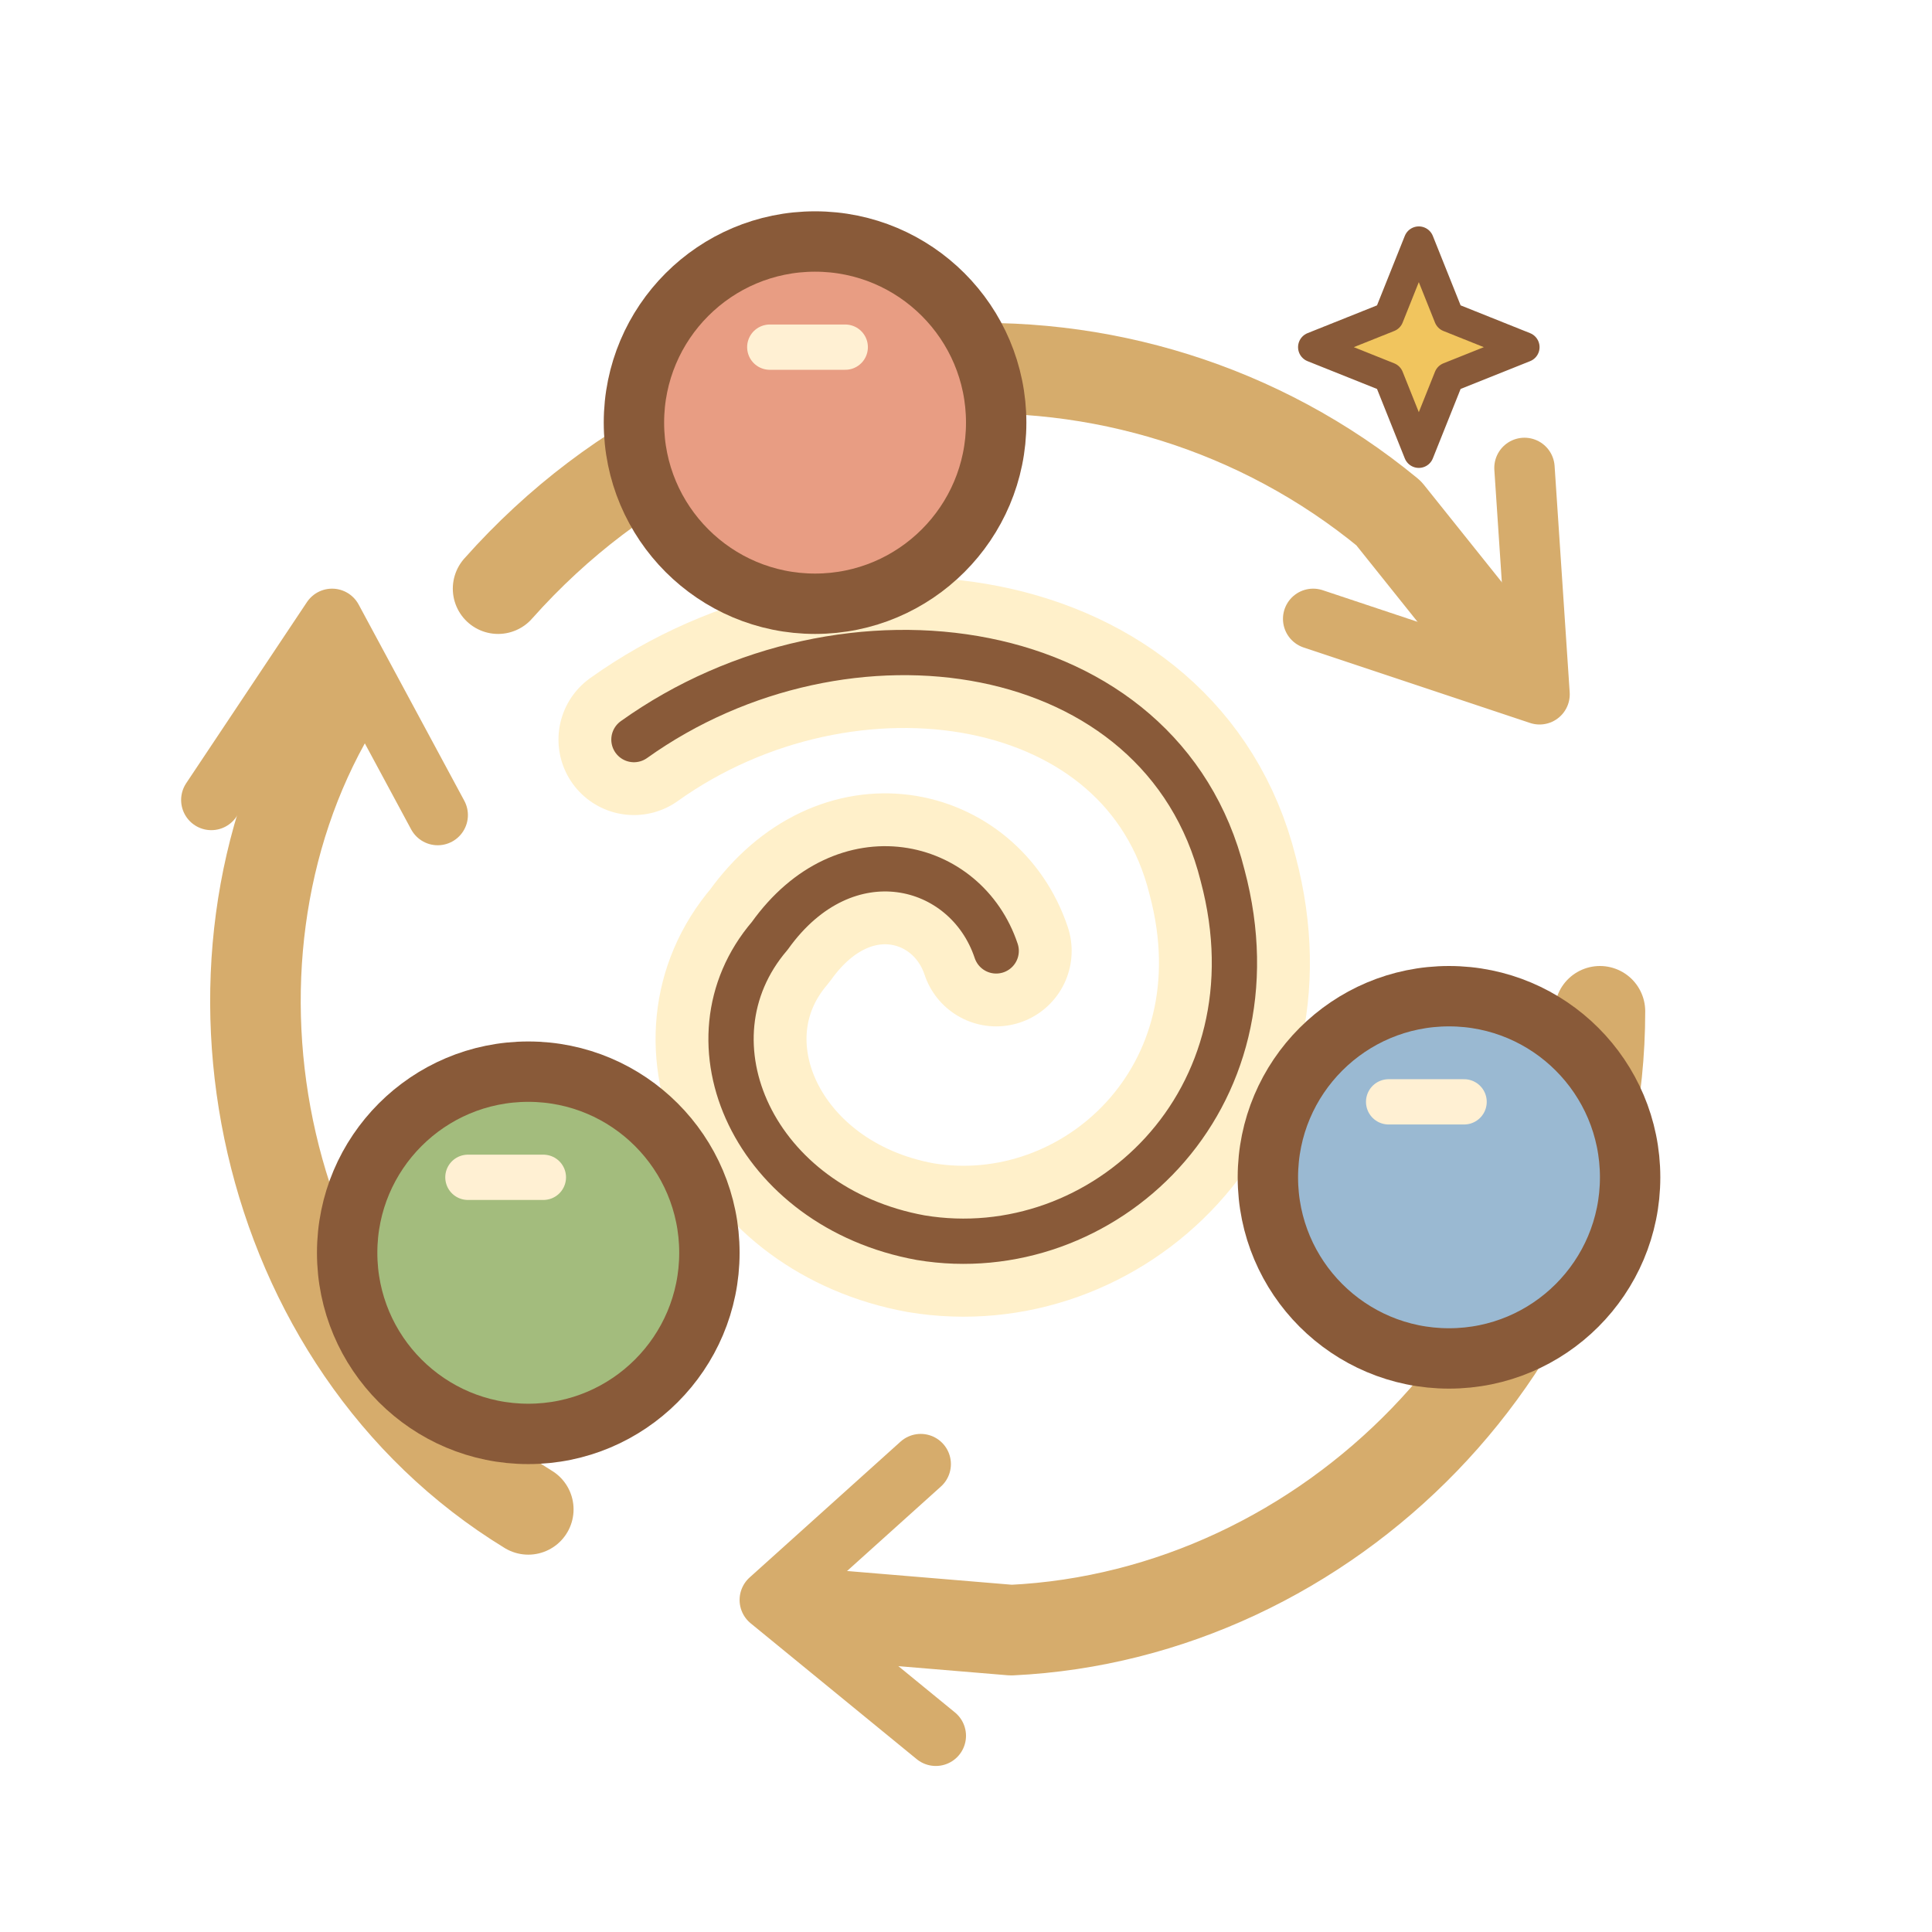
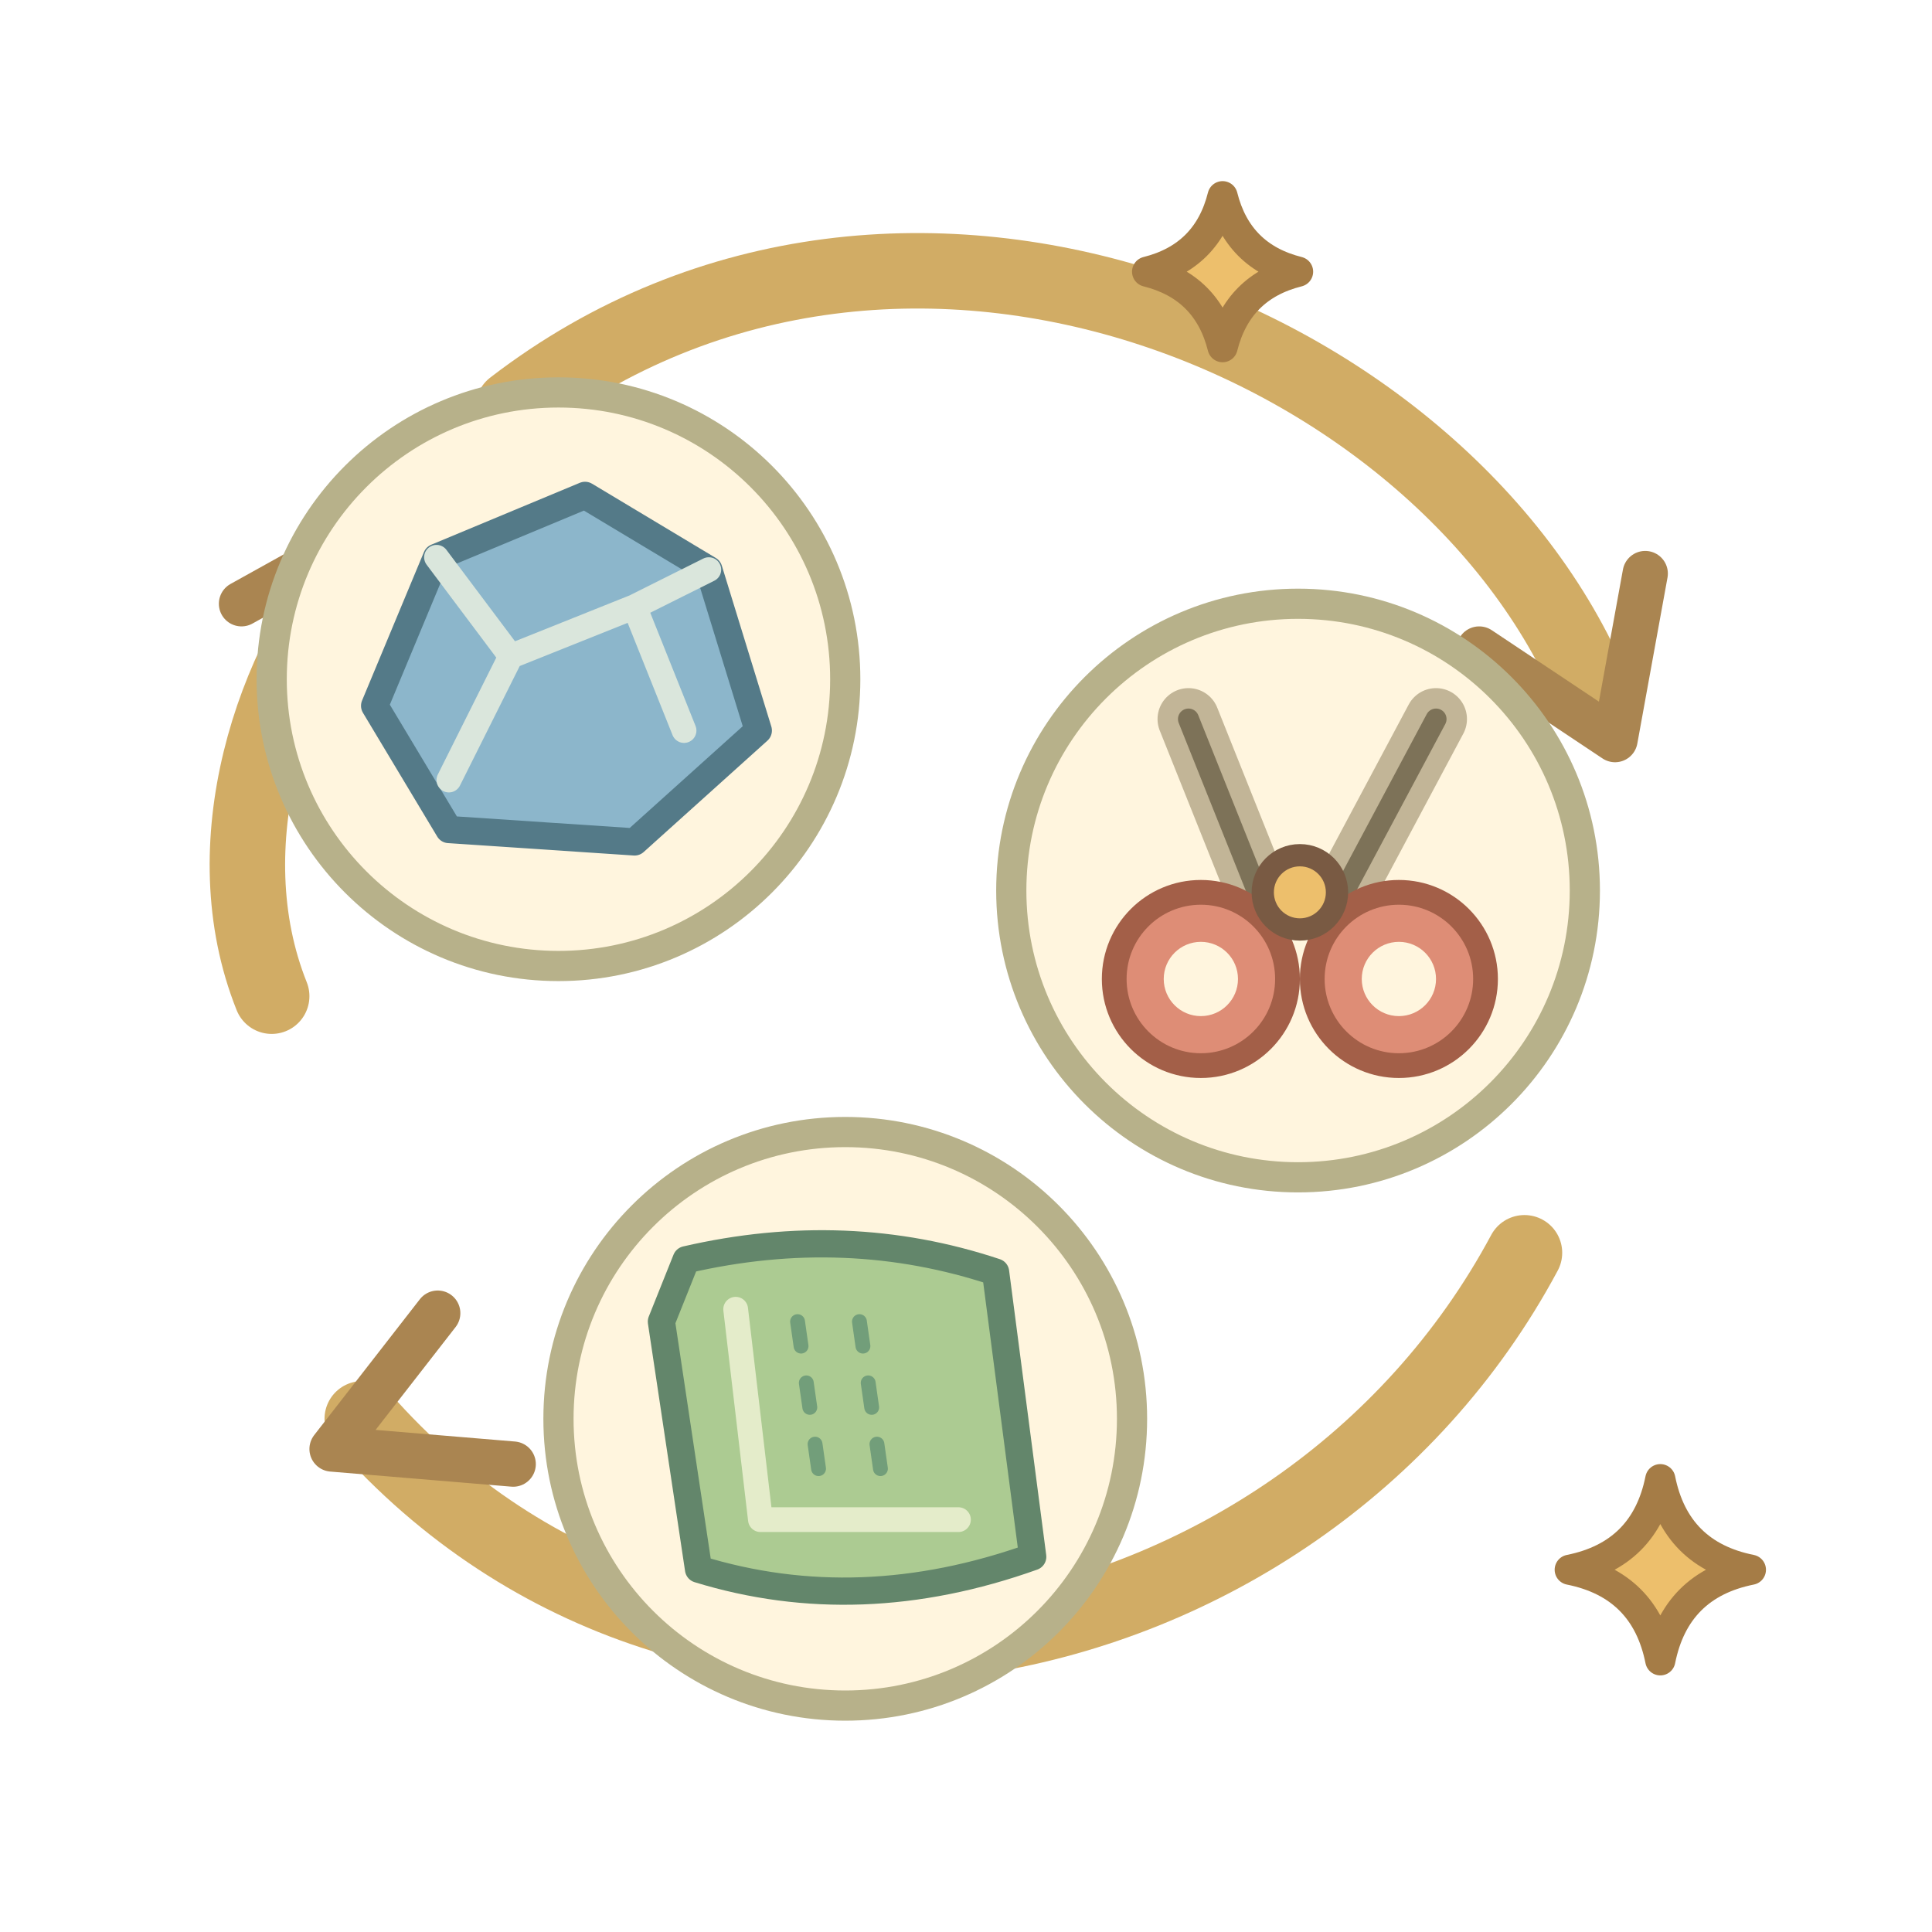
<svg xmlns="http://www.w3.org/2000/svg" width="128" height="128" viewBox="0 0 128 128">
-   <g stroke="#895A39" stroke-width="4" stroke-linecap="round" stroke-linejoin="round">
-     <path d="M33 39c16-18 42-19 59-5l8 10" fill="none" stroke="#D6AC6C" stroke-width="6" />
-     <path d="m87 41 15 5-1-15" fill="none" stroke="#D6AC6C" />
-     <path d="M106 67c0 22-18 40-39 41l-12-1" fill="none" stroke="#D6AC6C" stroke-width="6" />
-     <path d="m61 97-10 9 11 9" fill="none" stroke="#D6AC6C" />
-     <path d="M35 100C17 89 12 64 22 47" fill="none" stroke="#D6AC6C" stroke-width="6" />
-     <path d="m14 53 8-12 7 13" fill="none" stroke="#D6AC6C" />
-     <path d="M42 49c14-10 35-7 39 9 4 15-8 26-20 24-11-2-16-13-10-20 5-7 13-5 15 1" fill="none" stroke="#FFF0CA" stroke-width="10" />
-     <path d="M42 49c14-10 35-7 39 9 4 15-8 26-20 24-11-2-16-13-10-20 5-7 13-5 15 1" fill="none" stroke-width="3" />
-     <circle cx="54" cy="28" r="12" fill="#E89D83" />
-     <circle cx="96" cy="78" r="12" fill="#9AB9D2" />
-     <circle cx="35" cy="83" r="12" fill="#A3BC7D" />
-     <path d="M51 23h5M92 73h5M31 78h5" fill="none" stroke="#FFF0D3" stroke-width="3" />
-     <path d="m94 16 2 5 5 2-5 2-2 5-2-5-5-2 5-2z" fill="#F1C55E" stroke-width="2" />
+   <g stroke="#795A43" stroke-width="3.2" stroke-linecap="round" stroke-linejoin="round">
+     <path d="M34 27C60 7 97 23 106 47M101 83C86 111 46 119 24 94M18 66C14 56 18 44 24 37" fill="none" stroke="#D1AC65" stroke-width="5" />
+     <path d="M98 43L107 49L109 38M29 87L22 96L34 97M16 40L25 35L28 46" fill="none" stroke="#AA8551" stroke-width="3" />
+     <circle cx="37" cy="45" r="19" fill="#FFF5DE" stroke="#B7B18A" stroke-width="2" />
+     <g transform="translate(24 32) scale(0.82)">
+       <path d="M1 18L6 6L18 1L28 7L32 20L22 29L7 28Z" fill="#8CB6CB" stroke="#547A88" stroke-width="2.2" />
+       <path d="M6 6L12 14L22 10L28 7M12 14L7 24M22 10L26 20" fill="none" stroke="#DAE6DC" stroke-width="2" />
+     </g>
+     <circle cx="86" cy="59" r="19" fill="#FFF5DE" stroke="#B7B18A" stroke-width="2" />
+     <g transform="translate(73 46) scale(0.82)">
+       <path d="M13 17L7 2M19 17L27 2" fill="none" stroke="#C2B597" stroke-width="5" />
+       <path d="M13 17L7 2M19 17L27 2" fill="none" stroke="#7D7258" stroke-width="1.7" />
+       <circle cx="8" cy="23" r="7" fill="#DE8D76" stroke="#A35F48" stroke-width="2" />
+       <circle cx="24" cy="23" r="7" fill="#DE8D76" stroke="#A35F48" stroke-width="2" />
+       <circle cx="8" cy="23" r="3" fill="#FFF5DE" stroke="none" />
+       <circle cx="24" cy="23" r="3" fill="#FFF5DE" stroke="none" />
+       <circle cx="16" cy="16" r="3" fill="#EDBF6C" stroke-width="1.8" />
+     </g>
+     <circle cx="56" cy="94" r="19" fill="#FFF5DE" stroke="#B7B18A" stroke-width="2" />
+     <g transform="translate(43 81) scale(0.82)">
+       <path d="M3 3Q16 0 28 4L31 27Q17 32 4 28L1 8Z" fill="#ACCB92" stroke="#63866B" stroke-width="2.2" />
+       <path d="M7 7L9 24L25 24" fill="none" stroke="#E4ECCA" stroke-width="2" />
+       <path d="M12 8L14 22M17 8L19 22" fill="none" stroke="#729E7A" stroke-width="1.2" stroke-dasharray="2 3" />
+     </g>
+     <path d="M81 13Q82 17 86 18Q82 19 81 23Q80 19 76 18Q80 17 81 13Z" fill="#EDBF6C" stroke="#A57C46" stroke-width="2" />
+     <path d="M110 98Q111 103 116 104Q111 105 110 110Q109 105 104 104Q109 103 110 98Z" fill="#EDBF6C" stroke="#A57C46" stroke-width="2" />
  </g>
</svg>
